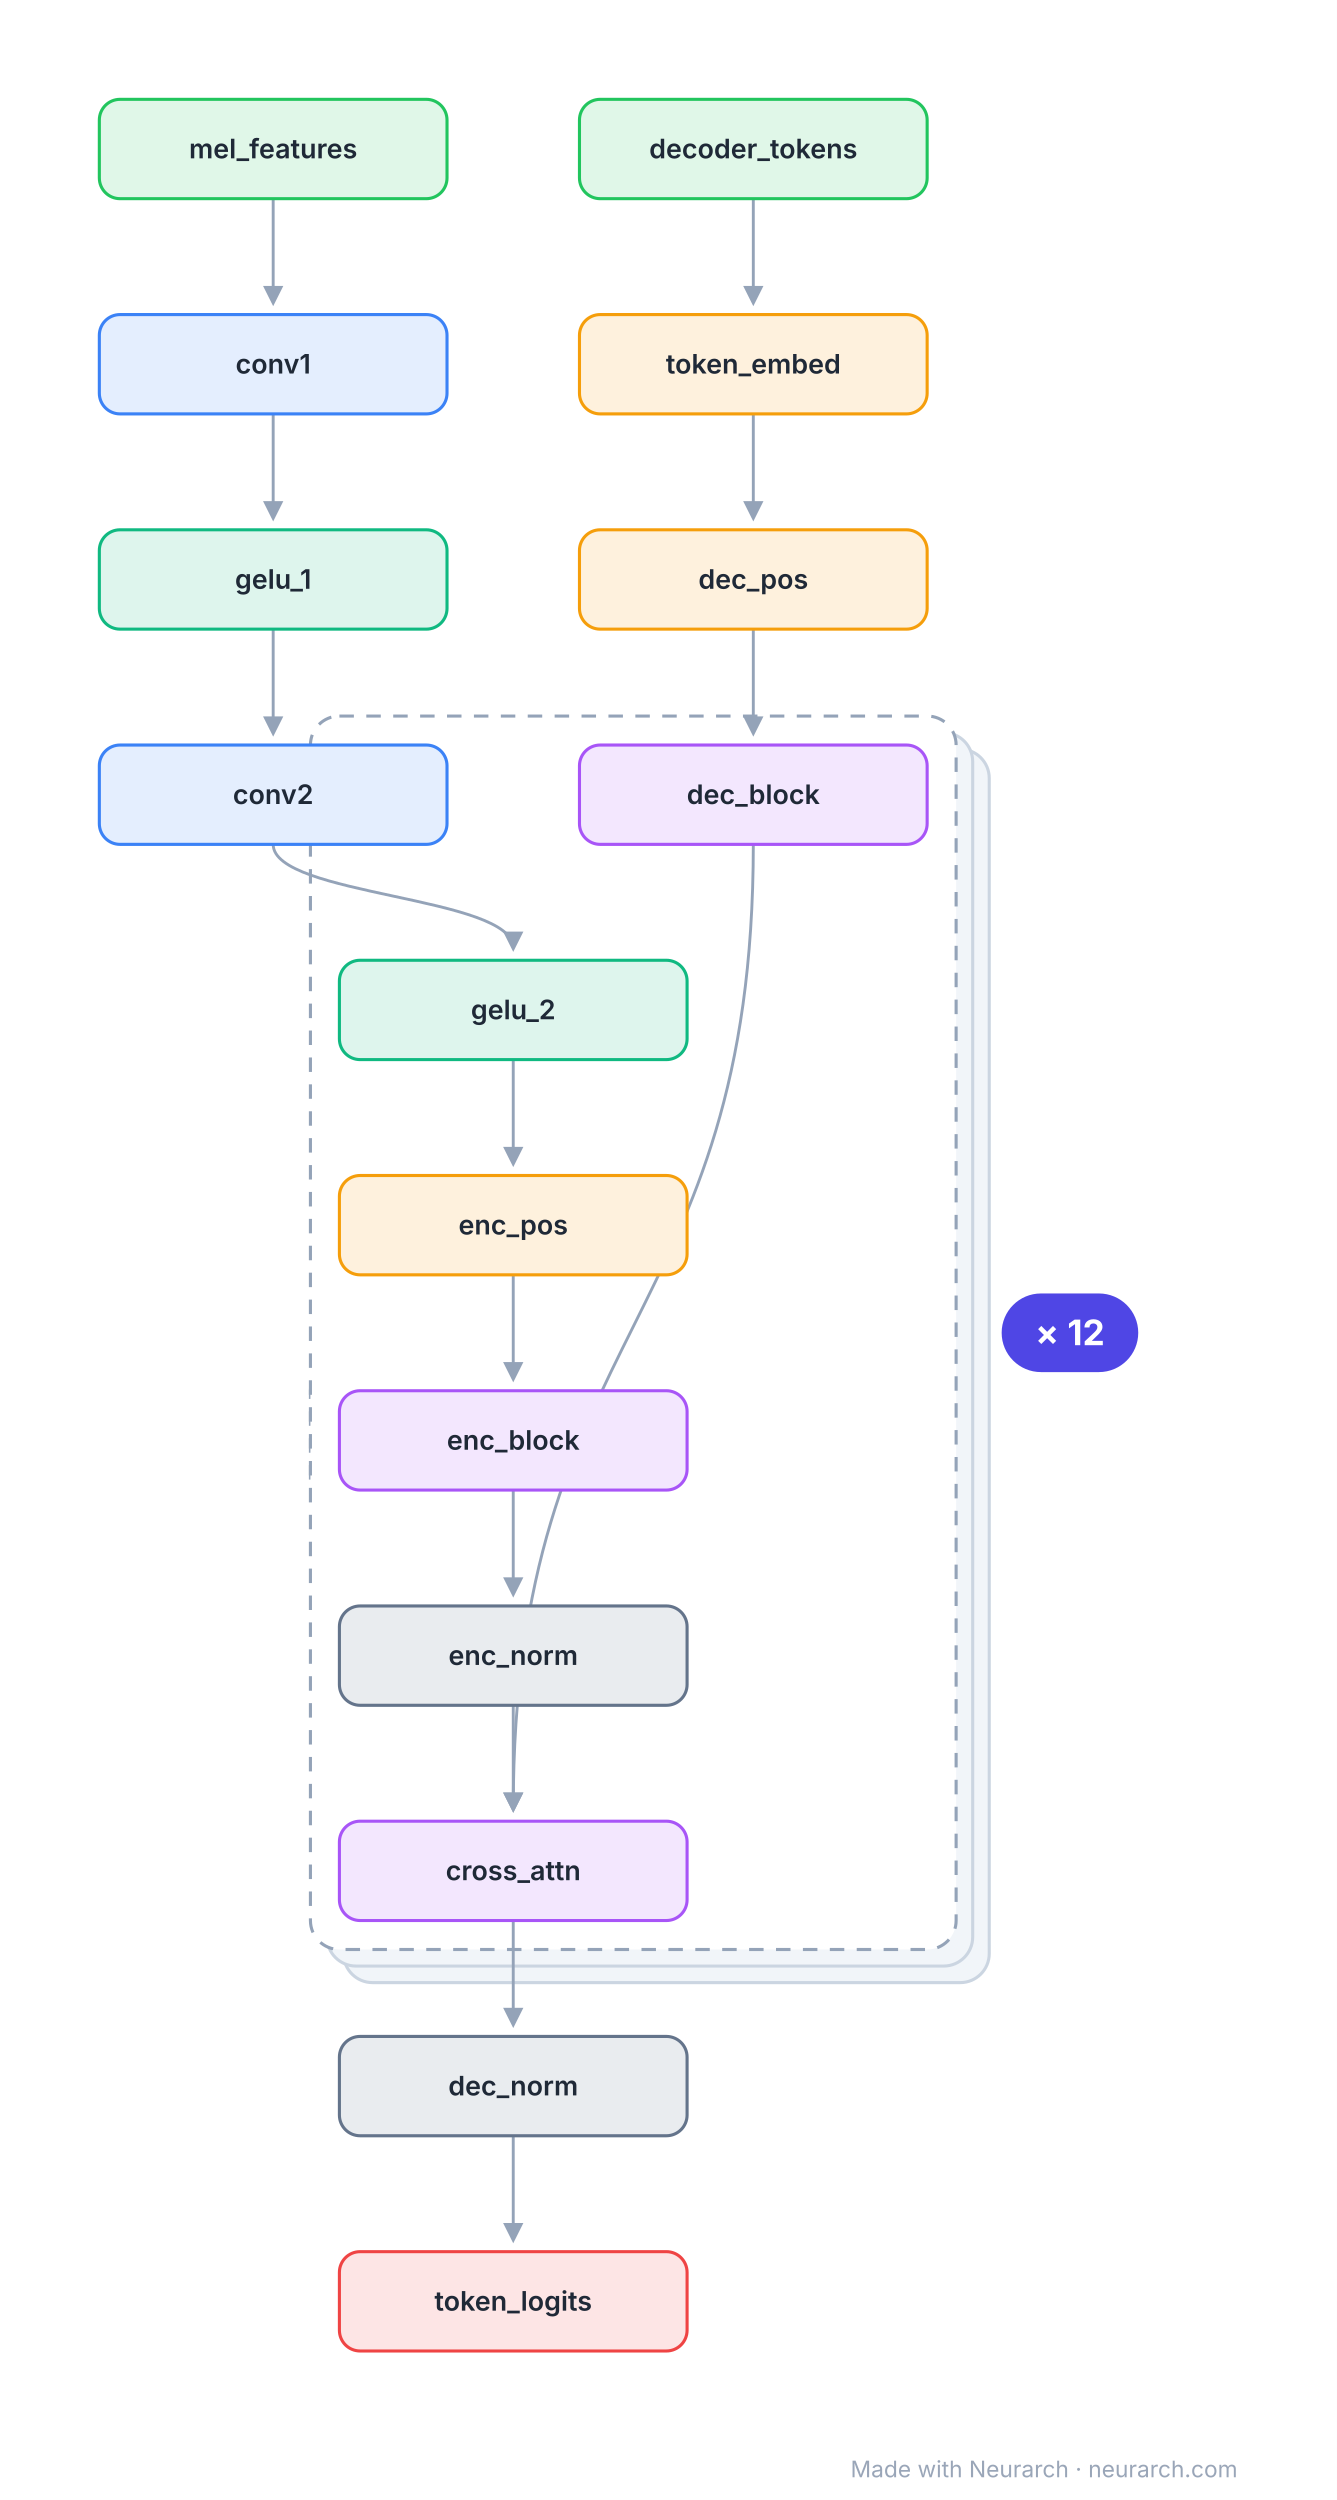
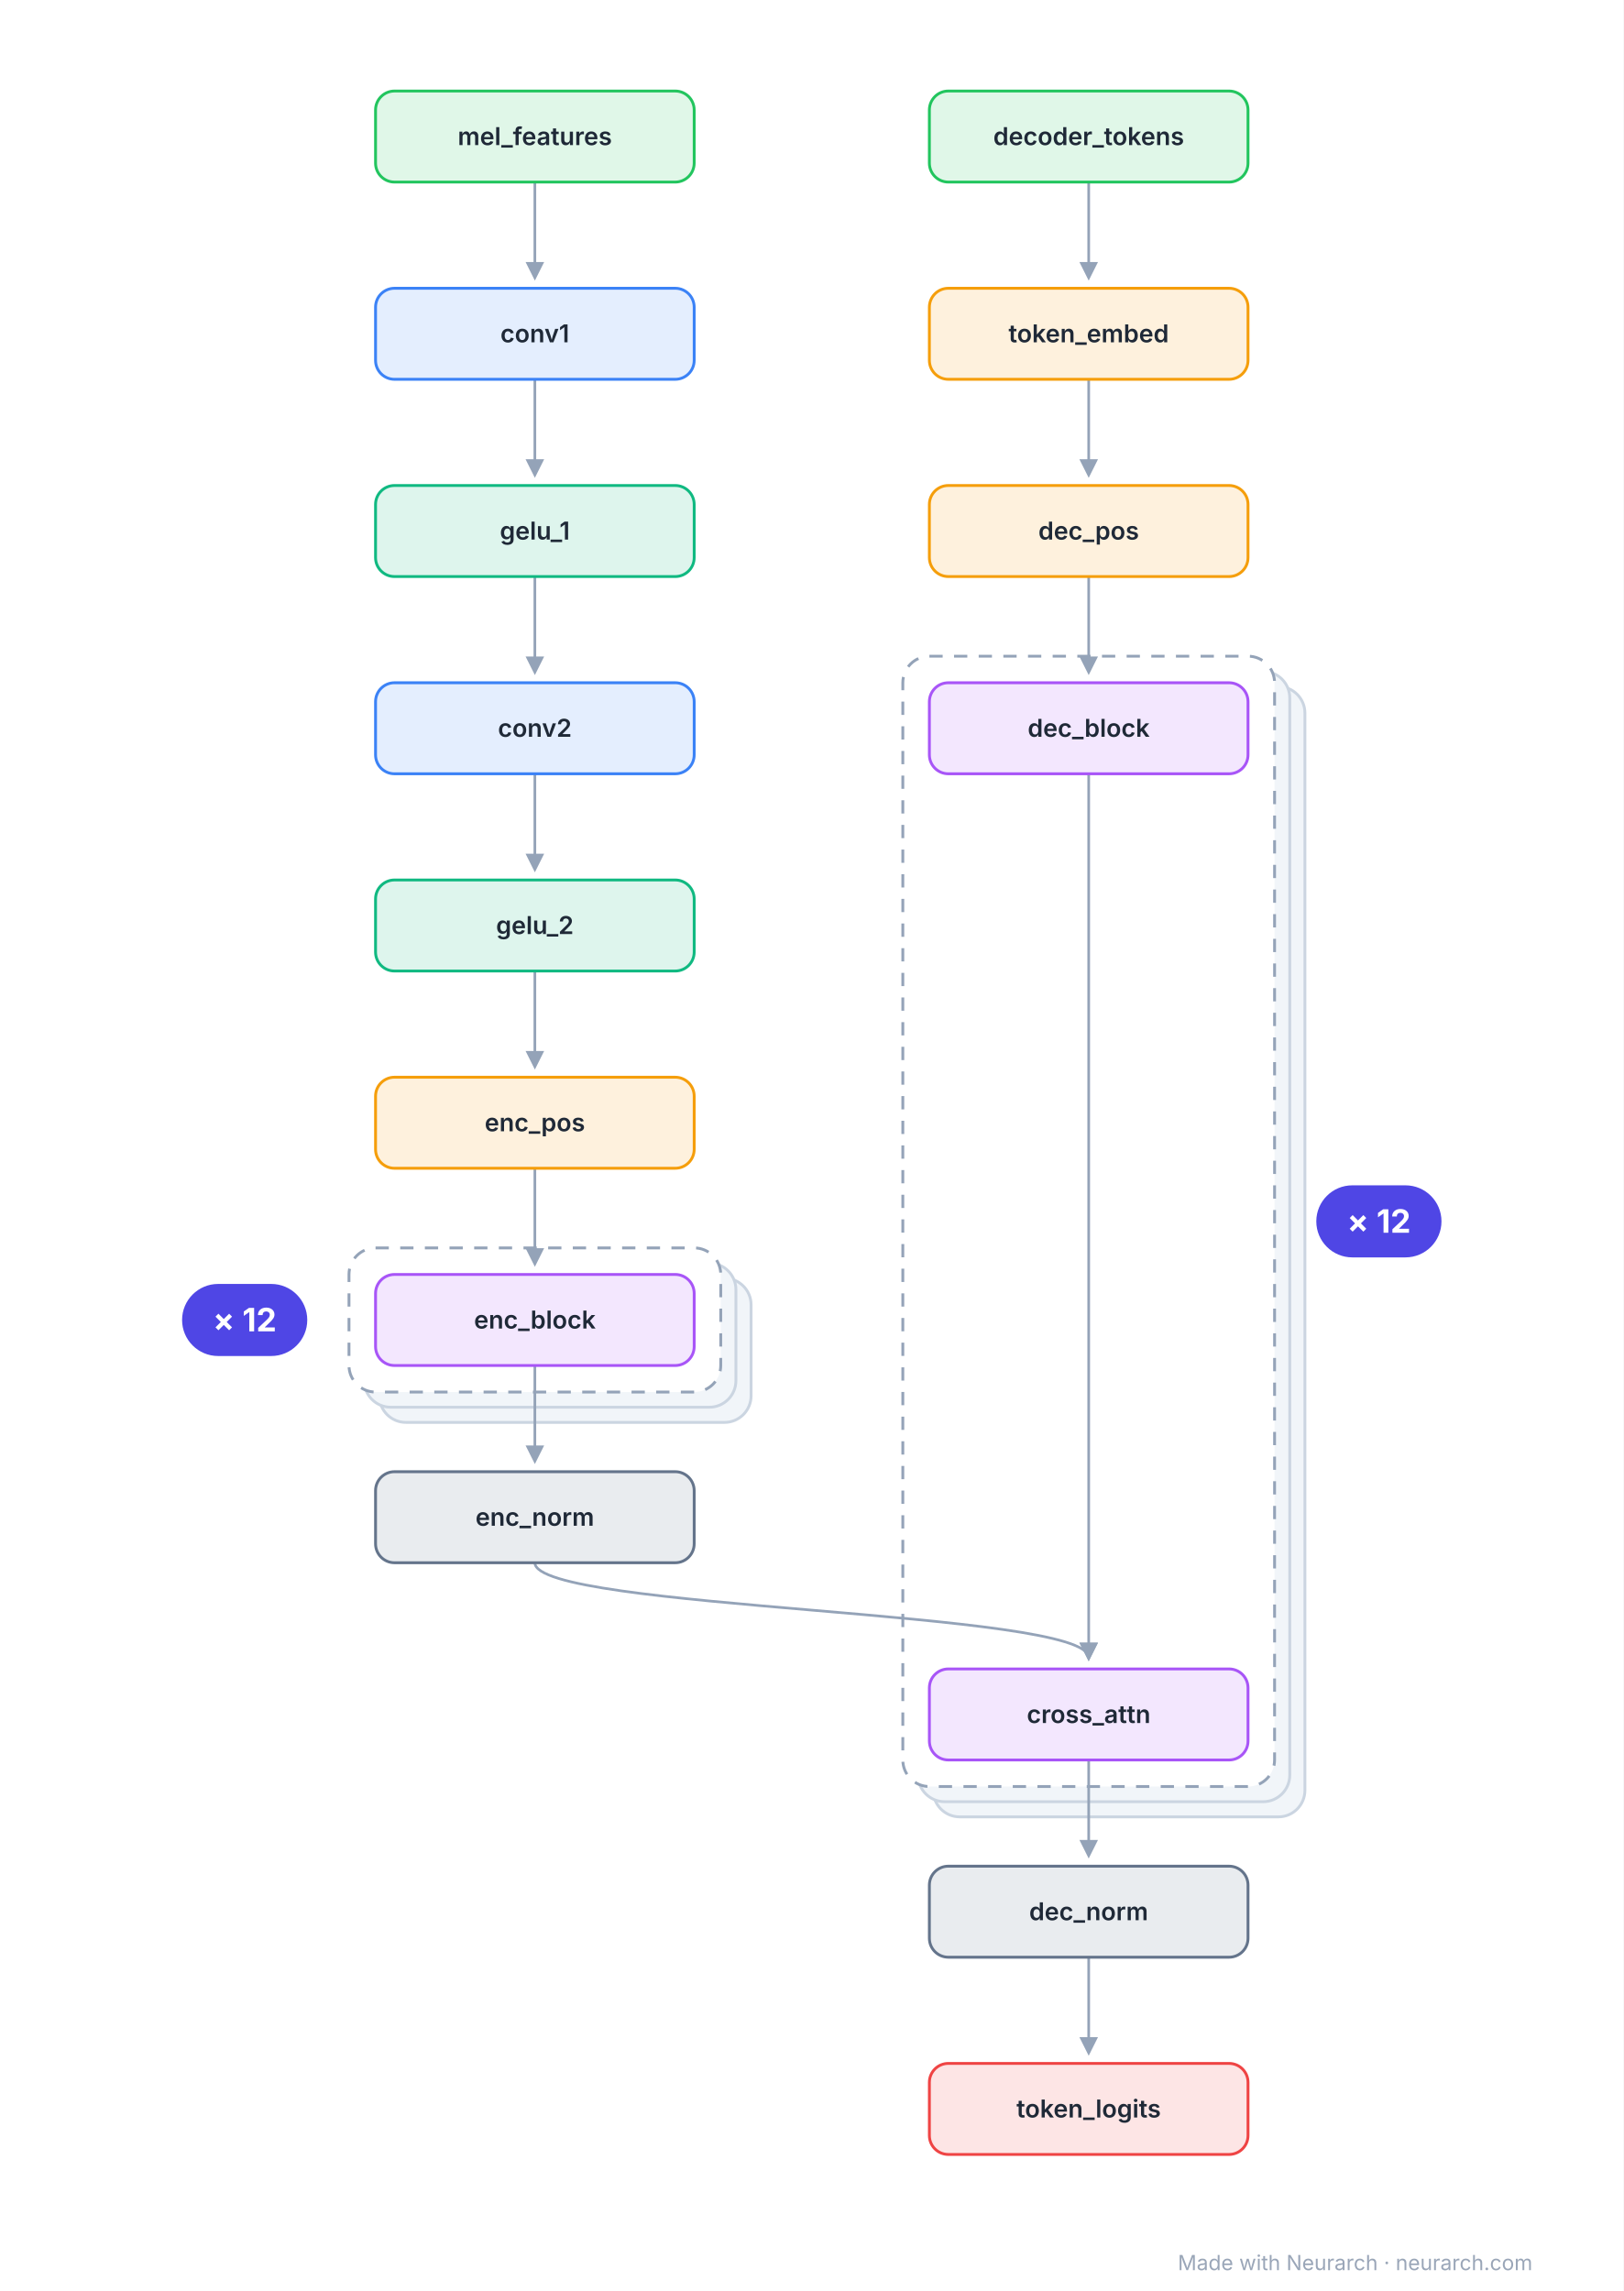
- <svg xmlns="http://www.w3.org/2000/svg" width="646" height="1208" viewBox="0 0 646 1208" font-family="-apple-system, 'Segoe UI', Inter, Helvetica, Arial, sans-serif">
+ <svg xmlns="http://www.w3.org/2000/svg" width="856" height="1208" viewBox="0 0 856 1208" font-family="-apple-system, 'Segoe UI', Inter, Helvetica, Arial, sans-serif">
  <defs>
    <marker id="arrow" viewBox="0 0 10 10" refX="8" refY="5" markerWidth="7" markerHeight="7" orient="auto-start-reverse">
      <path d="M0,0 L10,5 L0,10 z" fill="#94a3b8" />
    </marker>
  </defs>
-   <rect x="0" y="0" width="646" height="1208" fill="#ffffff" />
-   <rect x="166.0" y="674.0" width="196.0" height="76.0" rx="14" fill="#f1f5f9" stroke="#cbd5e1" stroke-width="1.5" />
-   <rect x="158.0" y="666.0" width="196.0" height="76.0" rx="14" fill="#f1f5f9" stroke="#cbd5e1" stroke-width="1.5" />
-   <rect x="150.0" y="658.0" width="196.0" height="76.0" rx="14" fill="#ffffff" stroke="#94a3b8" stroke-width="1.5" stroke-dasharray="7 6" />
-   <rect x="368.0" y="677.0" width="66" height="38" rx="19" fill="#4f46e5" />
-   <text x="401.0" y="702.0" text-anchor="middle" font-size="17" font-weight="700" fill="#ffffff">× 12</text>
-   <rect x="166.0" y="362.0" width="312.0" height="596.0" rx="14" fill="#f1f5f9" stroke="#cbd5e1" stroke-width="1.5" />
-   <rect x="158.0" y="354.0" width="312.0" height="596.0" rx="14" fill="#f1f5f9" stroke="#cbd5e1" stroke-width="1.5" />
-   <rect x="150.0" y="346.0" width="312.0" height="596.0" rx="14" fill="#ffffff" stroke="#94a3b8" stroke-width="1.5" stroke-dasharray="7 6" />
-   <rect x="484.0" y="625.0" width="66" height="38" rx="19" fill="#4f46e5" />
-   <text x="517.0" y="650.0" text-anchor="middle" font-size="17" font-weight="700" fill="#ffffff">× 12</text>
-   <path d="M132.0,96.0 C132.0,121.0 132.0,121.0 132.0,146.0" fill="none" stroke="#94a3b8" stroke-width="1.4" marker-end="url(#arrow)" />
-   <path d="M132.0,200.0 C132.0,225.0 132.0,225.0 132.0,250.0" fill="none" stroke="#94a3b8" stroke-width="1.4" marker-end="url(#arrow)" />
-   <path d="M132.0,304.0 C132.0,329.0 132.0,329.0 132.0,354.0" fill="none" stroke="#94a3b8" stroke-width="1.4" marker-end="url(#arrow)" />
-   <path d="M132.0,408.0 C132.0,433.0 248.0,433.0 248.0,458.0" fill="none" stroke="#94a3b8" stroke-width="1.4" marker-end="url(#arrow)" />
-   <path d="M248.0,512.0 C248.0,537.0 248.0,537.0 248.0,562.0" fill="none" stroke="#94a3b8" stroke-width="1.4" marker-end="url(#arrow)" />
-   <path d="M248.0,616.0 C248.0,641.0 248.0,641.0 248.0,666.0" fill="none" stroke="#94a3b8" stroke-width="1.4" marker-end="url(#arrow)" />
-   <path d="M364.0,96.0 C364.0,121.0 364.0,121.0 364.0,146.0" fill="none" stroke="#94a3b8" stroke-width="1.4" marker-end="url(#arrow)" />
-   <path d="M364.0,200.0 C364.0,225.0 364.0,225.0 364.0,250.0" fill="none" stroke="#94a3b8" stroke-width="1.4" marker-end="url(#arrow)" />
-   <path d="M364.0,304.0 C364.0,329.0 364.0,329.0 364.0,354.0" fill="none" stroke="#94a3b8" stroke-width="1.4" marker-end="url(#arrow)" />
-   <path d="M364.0,408.0 C364.0,641.0 248.0,641.0 248.0,874.0" fill="none" stroke="#94a3b8" stroke-width="1.4" marker-end="url(#arrow)" />
-   <path d="M248.0,824.0 C248.0,849.0 248.0,849.0 248.0,874.0" fill="none" stroke="#94a3b8" stroke-width="1.4" marker-end="url(#arrow)" />
-   <path d="M248.0,1032.0 C248.0,1057.0 248.0,1057.0 248.0,1082.0" fill="none" stroke="#94a3b8" stroke-width="1.4" marker-end="url(#arrow)" />
-   <path d="M248.0,720.0 C248.0,745.0 248.0,745.0 248.0,770.0" fill="none" stroke="#94a3b8" stroke-width="1.4" marker-end="url(#arrow)" />
-   <path d="M248.0,928.0 C248.0,953.0 248.0,953.0 248.0,978.0" fill="none" stroke="#94a3b8" stroke-width="1.4" marker-end="url(#arrow)" />
-   <rect x="48.0" y="48.0" width="168" height="48" rx="10" fill="rgb(224, 247, 232)" stroke="#22c55e" stroke-width="1.5" />
-   <text x="132.0" y="76.5" text-anchor="middle" font-size="13" font-weight="600" fill="#1f2937">mel_features</text>
-   <rect x="48.0" y="152.0" width="168" height="48" rx="10" fill="rgb(228, 238, 254)" stroke="#3b82f6" stroke-width="1.5" />
-   <text x="132.0" y="180.5" text-anchor="middle" font-size="13" font-weight="600" fill="#1f2937">conv1</text>
-   <rect x="48.0" y="256.0" width="168" height="48" rx="10" fill="rgb(222, 245, 237)" stroke="#10b981" stroke-width="1.5" />
-   <text x="132.0" y="284.5" text-anchor="middle" font-size="13" font-weight="600" fill="#1f2937">gelu_1</text>
-   <rect x="48.0" y="360.0" width="168" height="48" rx="10" fill="rgb(228, 238, 254)" stroke="#3b82f6" stroke-width="1.5" />
-   <text x="132.0" y="388.5" text-anchor="middle" font-size="13" font-weight="600" fill="#1f2937">conv2</text>
-   <rect x="164.0" y="464.0" width="168" height="48" rx="10" fill="rgb(222, 245, 237)" stroke="#10b981" stroke-width="1.5" />
-   <text x="248.0" y="492.5" text-anchor="middle" font-size="13" font-weight="600" fill="#1f2937">gelu_2</text>
-   <rect x="164.0" y="568.0" width="168" height="48" rx="10" fill="rgb(254, 241, 221)" stroke="#f59e0b" stroke-width="1.5" />
-   <text x="248.0" y="596.5" text-anchor="middle" font-size="13" font-weight="600" fill="#1f2937">enc_pos</text>
-   <rect x="164.0" y="672.0" width="168" height="48" rx="10" fill="rgb(243, 231, 254)" stroke="#a855f7" stroke-width="1.5" />
-   <text x="248.0" y="700.5" text-anchor="middle" font-size="13" font-weight="600" fill="#1f2937">enc_block</text>
-   <rect x="164.0" y="776.0" width="168" height="48" rx="10" fill="rgb(233, 236, 239)" stroke="#64748b" stroke-width="1.5" />
-   <text x="248.0" y="804.5" text-anchor="middle" font-size="13" font-weight="600" fill="#1f2937">enc_norm</text>
-   <rect x="280.0" y="48.0" width="168" height="48" rx="10" fill="rgb(224, 247, 232)" stroke="#22c55e" stroke-width="1.5" />
-   <text x="364.0" y="76.5" text-anchor="middle" font-size="13" font-weight="600" fill="#1f2937">decoder_tokens</text>
-   <rect x="280.0" y="152.0" width="168" height="48" rx="10" fill="rgb(254, 241, 221)" stroke="#f59e0b" stroke-width="1.5" />
-   <text x="364.0" y="180.5" text-anchor="middle" font-size="13" font-weight="600" fill="#1f2937">token_embed</text>
-   <rect x="280.0" y="256.0" width="168" height="48" rx="10" fill="rgb(254, 241, 221)" stroke="#f59e0b" stroke-width="1.5" />
-   <text x="364.0" y="284.5" text-anchor="middle" font-size="13" font-weight="600" fill="#1f2937">dec_pos</text>
-   <rect x="280.0" y="360.0" width="168" height="48" rx="10" fill="rgb(243, 231, 254)" stroke="#a855f7" stroke-width="1.5" />
-   <text x="364.0" y="388.5" text-anchor="middle" font-size="13" font-weight="600" fill="#1f2937">dec_block</text>
-   <rect x="164.0" y="880.0" width="168" height="48" rx="10" fill="rgb(243, 231, 254)" stroke="#a855f7" stroke-width="1.5" />
-   <text x="248.0" y="908.5" text-anchor="middle" font-size="13" font-weight="600" fill="#1f2937">cross_attn</text>
-   <rect x="164.0" y="984.0" width="168" height="48" rx="10" fill="rgb(233, 236, 239)" stroke="#64748b" stroke-width="1.5" />
-   <text x="248.0" y="1012.5" text-anchor="middle" font-size="13" font-weight="600" fill="#1f2937">dec_norm</text>
-   <rect x="164.0" y="1088.0" width="168" height="48" rx="10" fill="rgb(253, 229, 229)" stroke="#ef4444" stroke-width="1.5" />
-   <text x="248.0" y="1116.5" text-anchor="middle" font-size="13" font-weight="600" fill="#1f2937">token_logits</text>
-   <text x="598.0" y="1197.0" text-anchor="end" font-size="11" fill="#9aa6b8">Made with Neurarch · neurarch.com</text>
+   <rect x="0" y="0" width="856" height="1208" fill="#ffffff" />
+   <rect x="200.0" y="674.0" width="196.0" height="76.0" rx="14" fill="#f1f5f9" stroke="#cbd5e1" stroke-width="1.5" />
+   <rect x="192.0" y="666.0" width="196.0" height="76.0" rx="14" fill="#f1f5f9" stroke="#cbd5e1" stroke-width="1.5" />
+   <rect x="184.0" y="658.0" width="196.0" height="76.0" rx="14" fill="#ffffff" stroke="#94a3b8" stroke-width="1.5" stroke-dasharray="7 6" />
+   <rect x="96.0" y="677.0" width="66" height="38" rx="19" fill="#4f46e5" />
+   <text x="129.0" y="702.0" text-anchor="middle" font-size="17" font-weight="700" fill="#ffffff">× 12</text>
+   <rect x="492.0" y="362.0" width="196.0" height="596.0" rx="14" fill="#f1f5f9" stroke="#cbd5e1" stroke-width="1.5" />
+   <rect x="484.0" y="354.0" width="196.0" height="596.0" rx="14" fill="#f1f5f9" stroke="#cbd5e1" stroke-width="1.5" />
+   <rect x="476.0" y="346.0" width="196.0" height="596.0" rx="14" fill="#ffffff" stroke="#94a3b8" stroke-width="1.5" stroke-dasharray="7 6" />
+   <rect x="694.0" y="625.0" width="66" height="38" rx="19" fill="#4f46e5" />
+   <text x="727.0" y="650.0" text-anchor="middle" font-size="17" font-weight="700" fill="#ffffff">× 12</text>
+   <path d="M282.0,96.0 C282.0,121.0 282.0,121.0 282.0,146.0" fill="none" stroke="#94a3b8" stroke-width="1.4" marker-end="url(#arrow)" />
+   <path d="M282.0,200.0 C282.0,225.0 282.0,225.0 282.0,250.0" fill="none" stroke="#94a3b8" stroke-width="1.4" marker-end="url(#arrow)" />
+   <path d="M282.0,304.0 C282.0,329.0 282.0,329.0 282.0,354.0" fill="none" stroke="#94a3b8" stroke-width="1.4" marker-end="url(#arrow)" />
+   <path d="M282.0,408.0 C282.0,433.0 282.0,433.0 282.0,458.0" fill="none" stroke="#94a3b8" stroke-width="1.4" marker-end="url(#arrow)" />
+   <path d="M282.0,512.0 C282.0,537.0 282.0,537.0 282.0,562.0" fill="none" stroke="#94a3b8" stroke-width="1.4" marker-end="url(#arrow)" />
+   <path d="M282.0,616.0 C282.0,641.0 282.0,641.0 282.0,666.0" fill="none" stroke="#94a3b8" stroke-width="1.4" marker-end="url(#arrow)" />
+   <path d="M574.0,96.0 C574.0,121.0 574.0,121.0 574.0,146.0" fill="none" stroke="#94a3b8" stroke-width="1.4" marker-end="url(#arrow)" />
+   <path d="M574.0,200.0 C574.0,225.0 574.0,225.0 574.0,250.0" fill="none" stroke="#94a3b8" stroke-width="1.4" marker-end="url(#arrow)" />
+   <path d="M574.0,304.0 C574.0,329.0 574.0,329.0 574.0,354.0" fill="none" stroke="#94a3b8" stroke-width="1.4" marker-end="url(#arrow)" />
+   <path d="M574.0,408.0 C574.0,641.0 574.0,641.0 574.0,874.0" fill="none" stroke="#94a3b8" stroke-width="1.4" marker-end="url(#arrow)" />
+   <path d="M282.0,824.0 C282.0,849.0 574.0,849.0 574.0,874.0" fill="none" stroke="#94a3b8" stroke-width="1.4" marker-end="url(#arrow)" />
+   <path d="M574.0,1032.0 C574.0,1057.0 574.0,1057.0 574.0,1082.0" fill="none" stroke="#94a3b8" stroke-width="1.4" marker-end="url(#arrow)" />
+   <path d="M282.0,720.0 C282.0,745.0 282.0,745.0 282.0,770.0" fill="none" stroke="#94a3b8" stroke-width="1.4" marker-end="url(#arrow)" />
+   <path d="M574.0,928.0 C574.0,953.0 574.0,953.0 574.0,978.0" fill="none" stroke="#94a3b8" stroke-width="1.4" marker-end="url(#arrow)" />
+   <rect x="198.0" y="48.0" width="168" height="48" rx="10" fill="rgb(224, 247, 232)" stroke="#22c55e" stroke-width="1.5" />
+   <text x="282.0" y="76.5" text-anchor="middle" font-size="13" font-weight="600" fill="#1f2937">mel_features</text>
+   <rect x="198.0" y="152.0" width="168" height="48" rx="10" fill="rgb(228, 238, 254)" stroke="#3b82f6" stroke-width="1.5" />
+   <text x="282.0" y="180.5" text-anchor="middle" font-size="13" font-weight="600" fill="#1f2937">conv1</text>
+   <rect x="198.0" y="256.0" width="168" height="48" rx="10" fill="rgb(222, 245, 237)" stroke="#10b981" stroke-width="1.5" />
+   <text x="282.0" y="284.5" text-anchor="middle" font-size="13" font-weight="600" fill="#1f2937">gelu_1</text>
+   <rect x="198.0" y="360.0" width="168" height="48" rx="10" fill="rgb(228, 238, 254)" stroke="#3b82f6" stroke-width="1.5" />
+   <text x="282.0" y="388.5" text-anchor="middle" font-size="13" font-weight="600" fill="#1f2937">conv2</text>
+   <rect x="198.0" y="464.0" width="168" height="48" rx="10" fill="rgb(222, 245, 237)" stroke="#10b981" stroke-width="1.5" />
+   <text x="282.0" y="492.5" text-anchor="middle" font-size="13" font-weight="600" fill="#1f2937">gelu_2</text>
+   <rect x="198.0" y="568.0" width="168" height="48" rx="10" fill="rgb(254, 241, 221)" stroke="#f59e0b" stroke-width="1.5" />
+   <text x="282.0" y="596.5" text-anchor="middle" font-size="13" font-weight="600" fill="#1f2937">enc_pos</text>
+   <rect x="198.0" y="672.0" width="168" height="48" rx="10" fill="rgb(243, 231, 254)" stroke="#a855f7" stroke-width="1.5" />
+   <text x="282.0" y="700.5" text-anchor="middle" font-size="13" font-weight="600" fill="#1f2937">enc_block</text>
+   <rect x="198.0" y="776.0" width="168" height="48" rx="10" fill="rgb(233, 236, 239)" stroke="#64748b" stroke-width="1.5" />
+   <text x="282.0" y="804.5" text-anchor="middle" font-size="13" font-weight="600" fill="#1f2937">enc_norm</text>
+   <rect x="490.0" y="48.0" width="168" height="48" rx="10" fill="rgb(224, 247, 232)" stroke="#22c55e" stroke-width="1.5" />
+   <text x="574.0" y="76.5" text-anchor="middle" font-size="13" font-weight="600" fill="#1f2937">decoder_tokens</text>
+   <rect x="490.0" y="152.0" width="168" height="48" rx="10" fill="rgb(254, 241, 221)" stroke="#f59e0b" stroke-width="1.5" />
+   <text x="574.0" y="180.5" text-anchor="middle" font-size="13" font-weight="600" fill="#1f2937">token_embed</text>
+   <rect x="490.0" y="256.0" width="168" height="48" rx="10" fill="rgb(254, 241, 221)" stroke="#f59e0b" stroke-width="1.5" />
+   <text x="574.0" y="284.5" text-anchor="middle" font-size="13" font-weight="600" fill="#1f2937">dec_pos</text>
+   <rect x="490.0" y="360.0" width="168" height="48" rx="10" fill="rgb(243, 231, 254)" stroke="#a855f7" stroke-width="1.5" />
+   <text x="574.0" y="388.5" text-anchor="middle" font-size="13" font-weight="600" fill="#1f2937">dec_block</text>
+   <rect x="490.0" y="880.0" width="168" height="48" rx="10" fill="rgb(243, 231, 254)" stroke="#a855f7" stroke-width="1.5" />
+   <text x="574.0" y="908.5" text-anchor="middle" font-size="13" font-weight="600" fill="#1f2937">cross_attn</text>
+   <rect x="490.0" y="984.0" width="168" height="48" rx="10" fill="rgb(233, 236, 239)" stroke="#64748b" stroke-width="1.5" />
+   <text x="574.0" y="1012.5" text-anchor="middle" font-size="13" font-weight="600" fill="#1f2937">dec_norm</text>
+   <rect x="490.0" y="1088.0" width="168" height="48" rx="10" fill="rgb(253, 229, 229)" stroke="#ef4444" stroke-width="1.5" />
+   <text x="574.0" y="1116.5" text-anchor="middle" font-size="13" font-weight="600" fill="#1f2937">token_logits</text>
+   <text x="808.0" y="1197.0" text-anchor="end" font-size="11" fill="#9aa6b8">Made with Neurarch · neurarch.com</text>
</svg>
